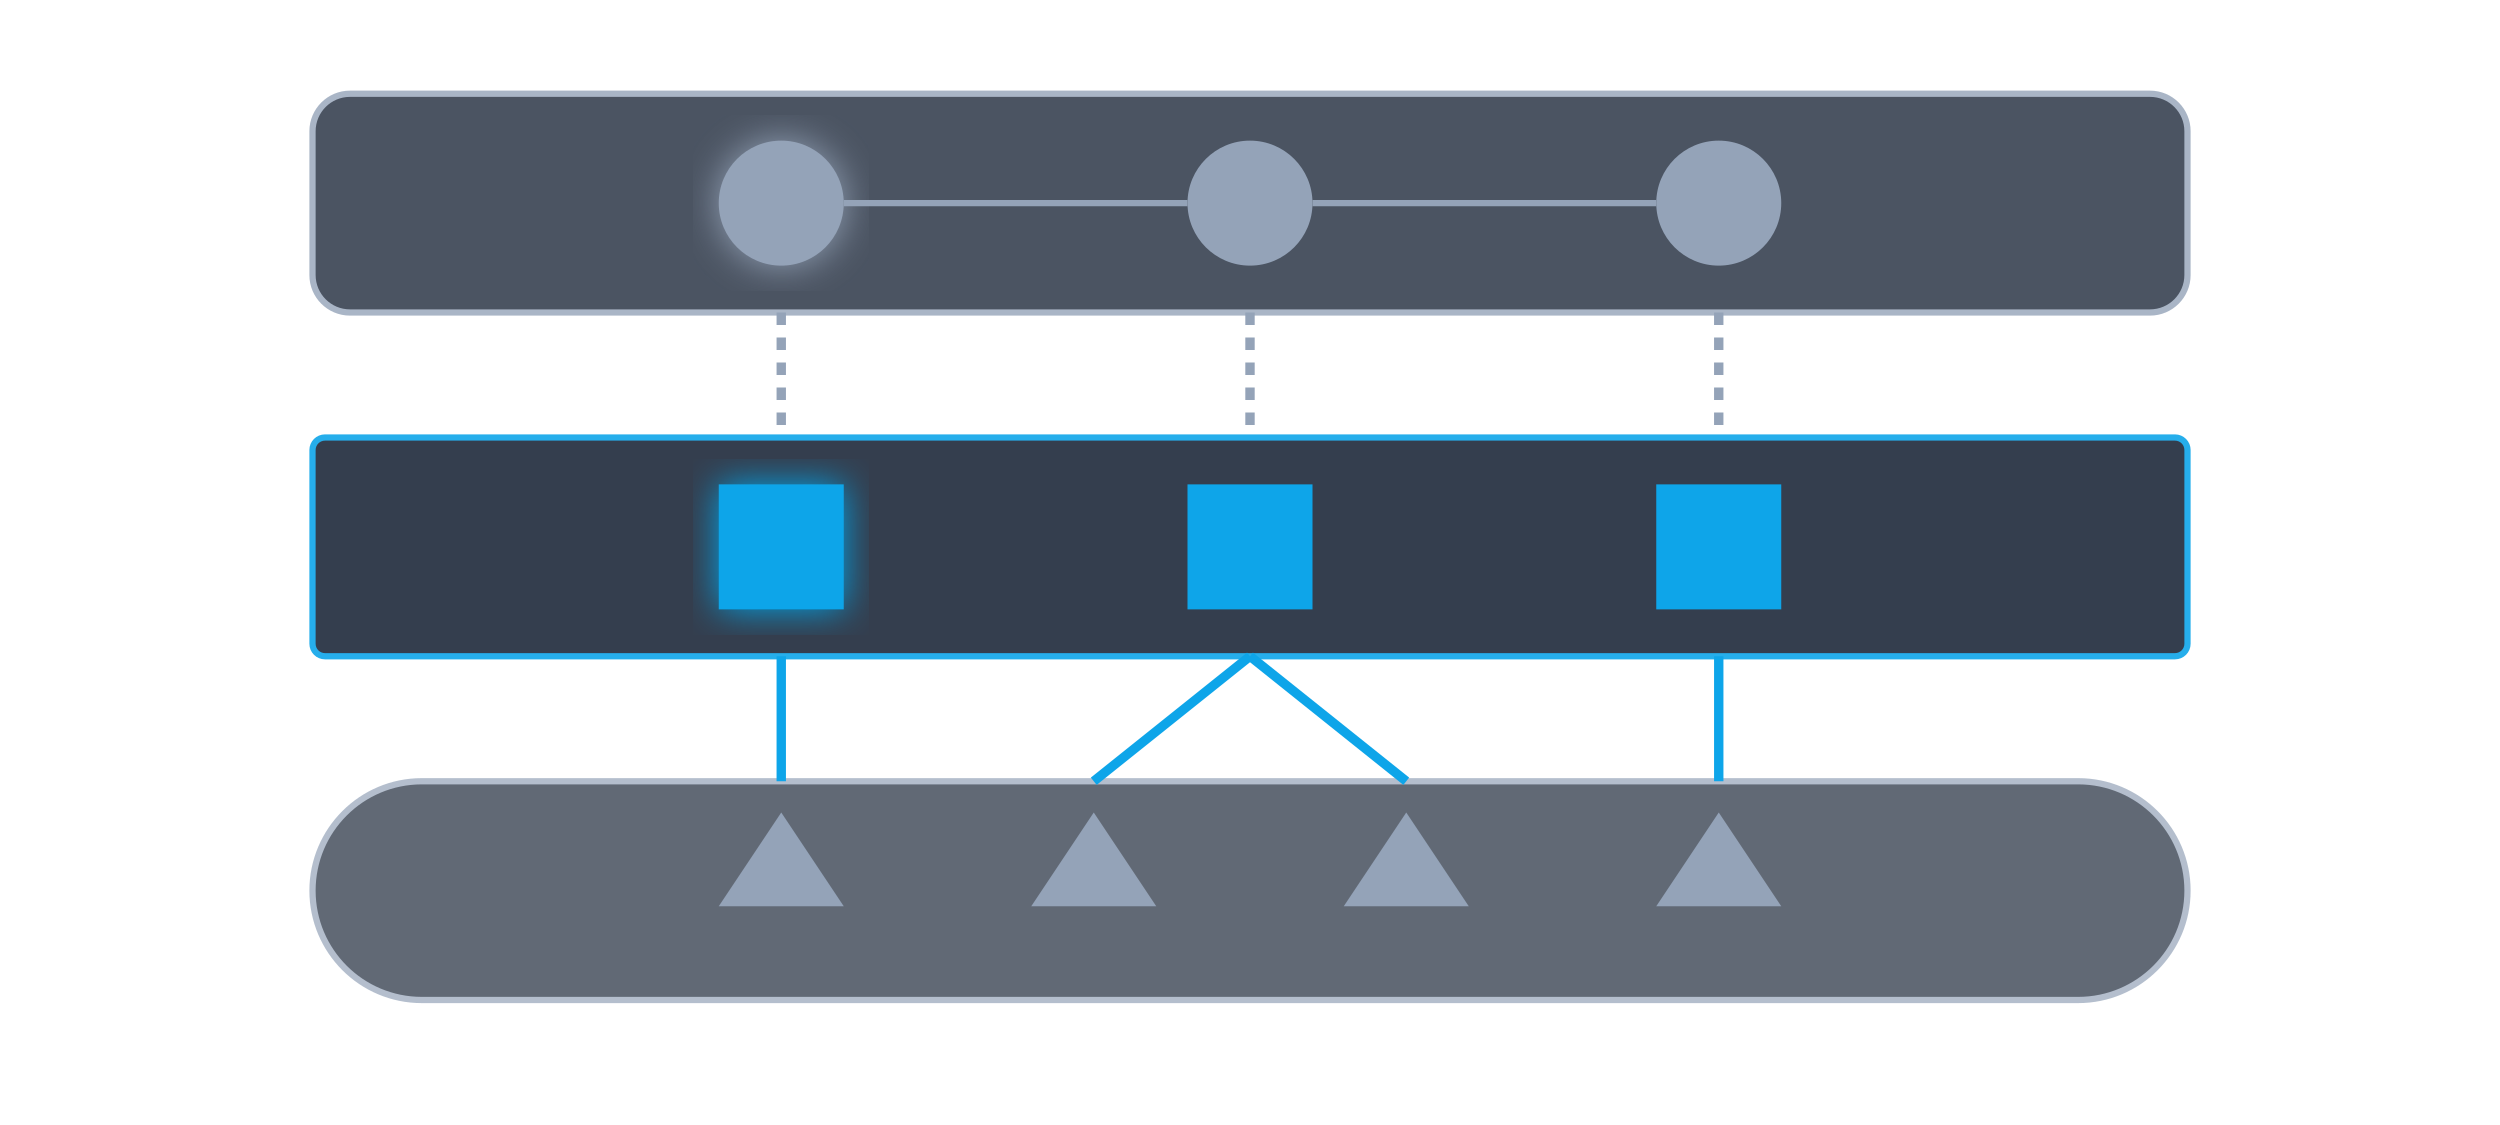
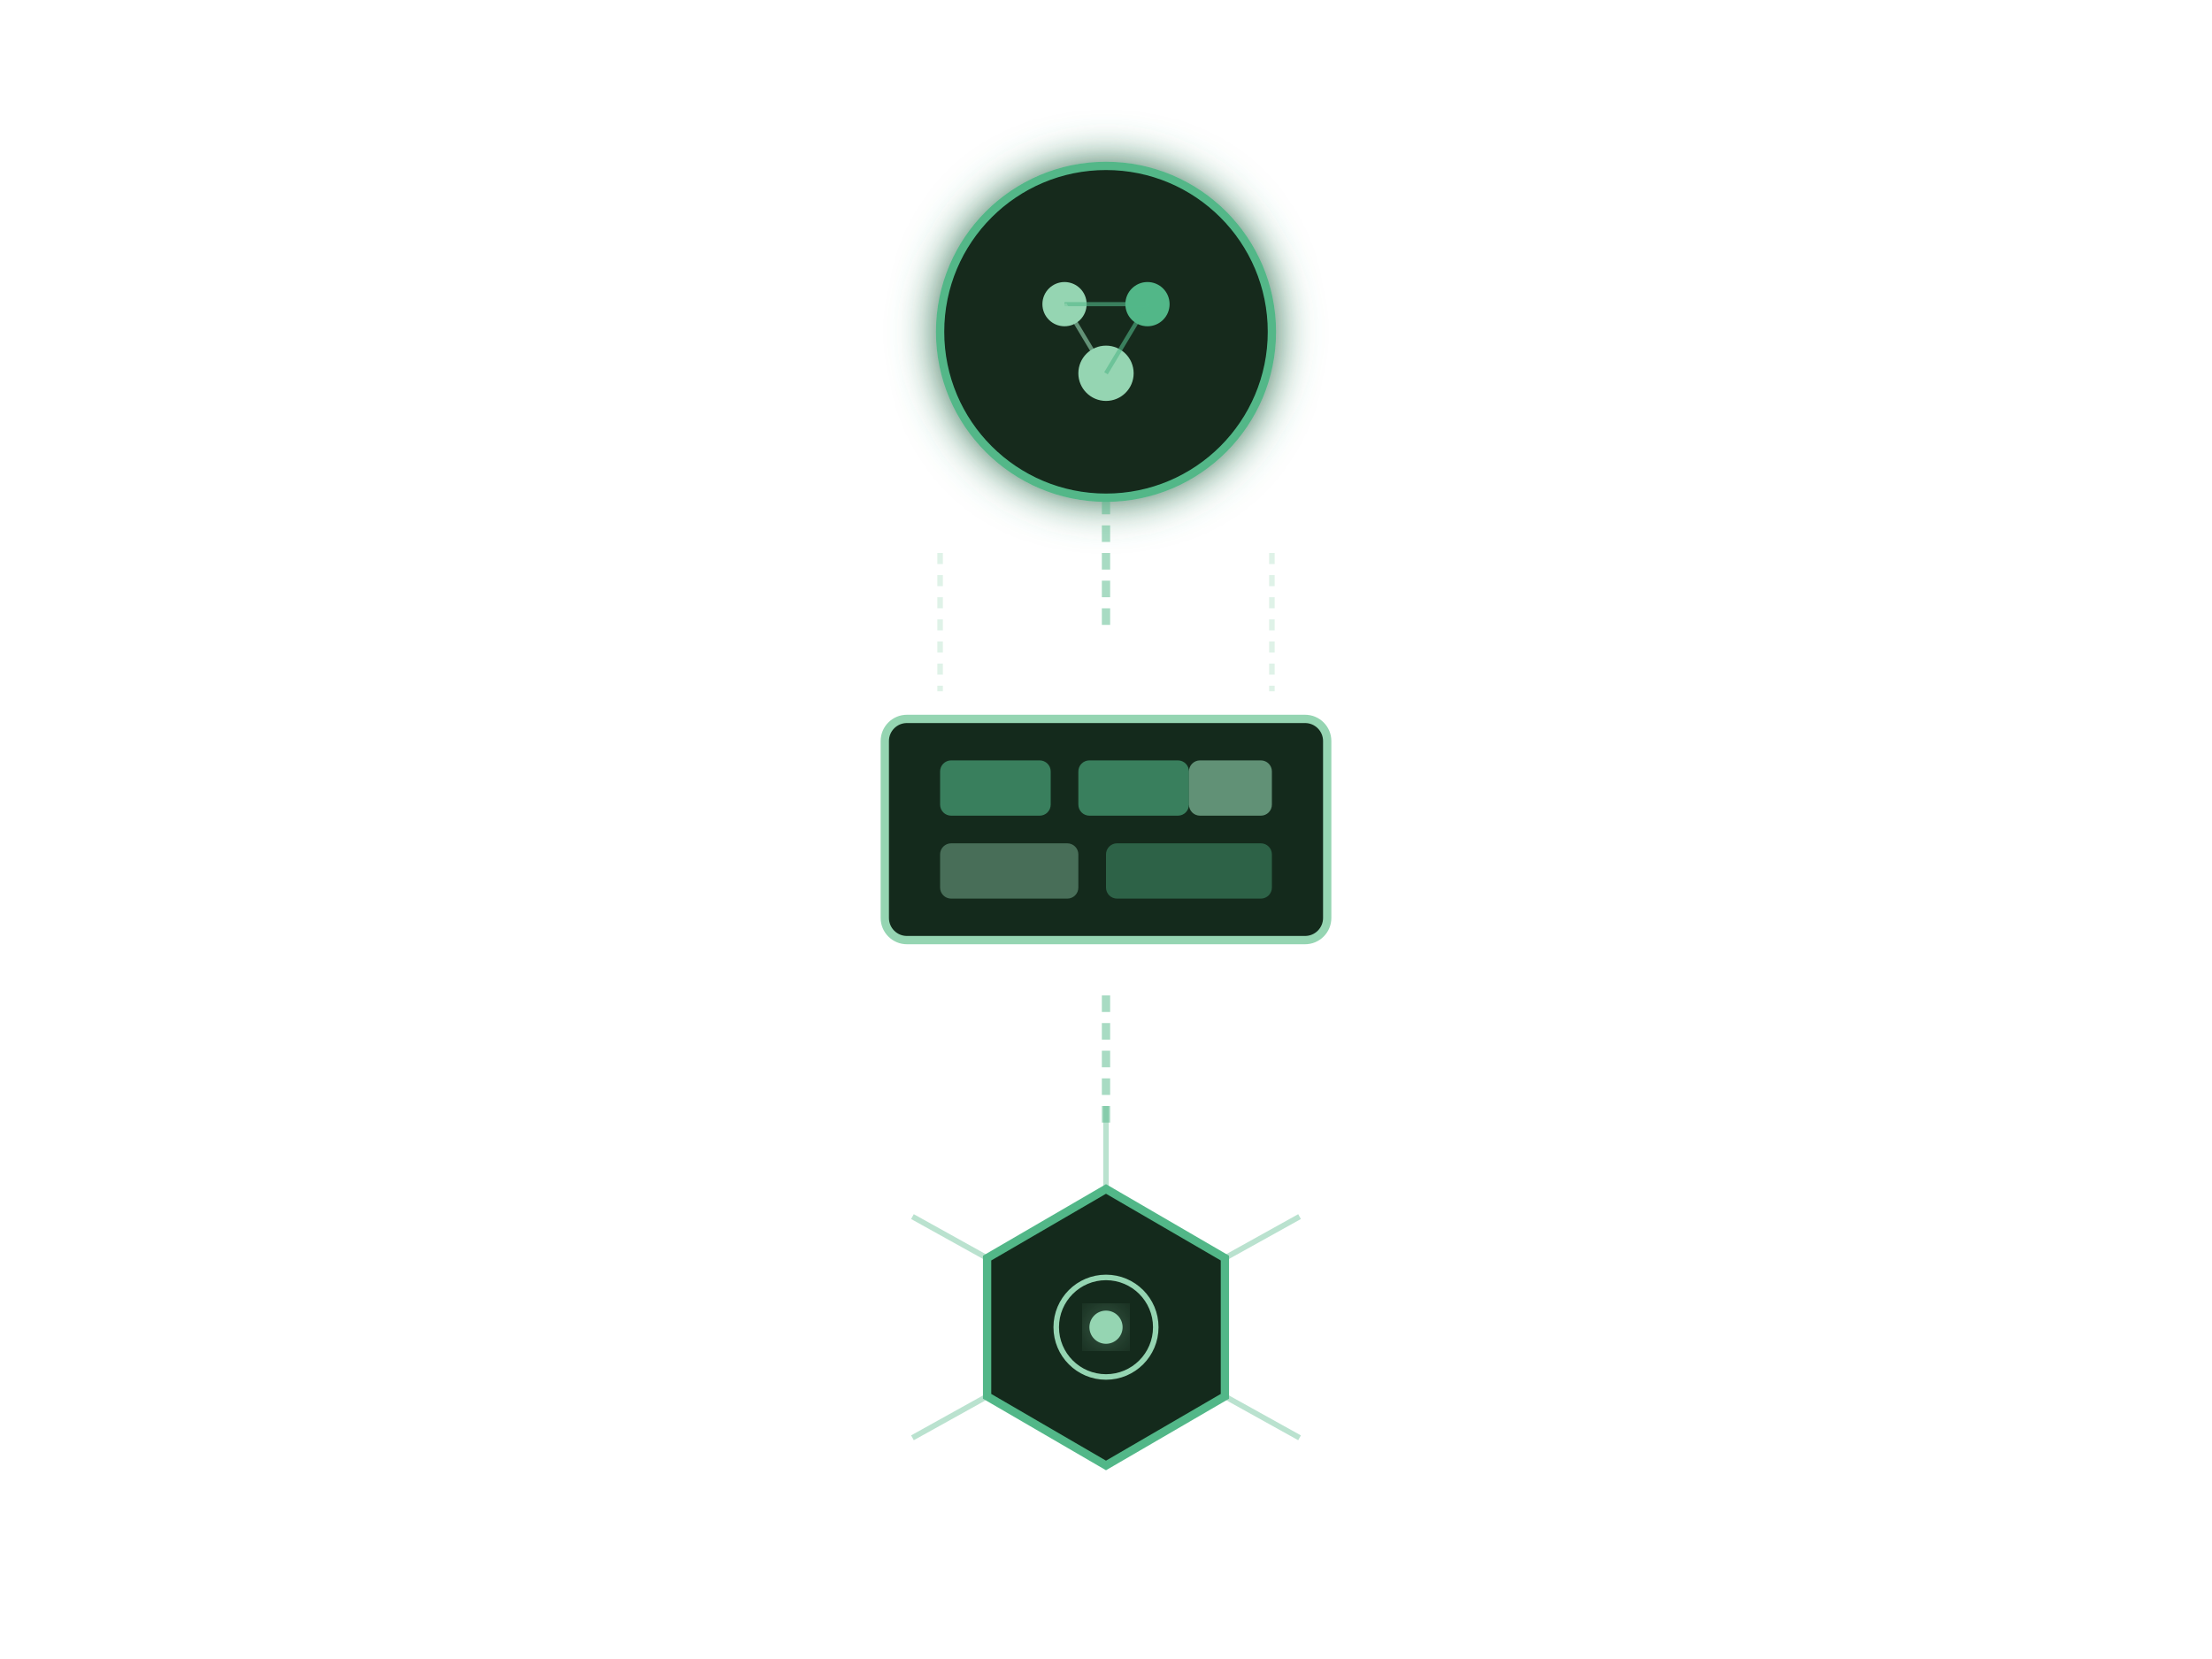
- <svg xmlns="http://www.w3.org/2000/svg" viewBox="0 0 800 360" width="100%" height="100%">
+ <svg xmlns="http://www.w3.org/2000/svg" viewBox="0 0 800 600" width="100%" height="100%">
  <defs>
    <filter id="glow" x="-20%" y="-20%" width="140%" height="140%">
-       <feGaussianBlur stdDeviation="6" result="blur" />
+       <feGaussianBlur stdDeviation="8" result="blur" />
+       <feMerge>
+         <feMergeNode in="blur" />
+         <feMergeNode in="SourceGraphic" />
+       </feMerge>
+     </filter>
+     <filter id="soft-glow" x="-20%" y="-20%" width="140%" height="140%">
+       <feGaussianBlur stdDeviation="4" result="blur" />
      <feMerge>
        <feMergeNode in="blur" />
        <feMergeNode in="SourceGraphic" />
      </feMerge>
    </filter>
  </defs>
-   <rect x="100" y="30" width="600" height="70" rx="12" fill="#1e293b" stroke="#94a3b8" stroke-width="2" opacity="0.8" />
-   <circle cx="250" cy="65" r="20" fill="#94a3b8" filter="url(#glow)" />
-   <circle cx="400" cy="65" r="20" fill="#94a3b8" />
-   <circle cx="550" cy="65" r="20" fill="#94a3b8" />
-   <line x1="270" y1="65" x2="380" y2="65" stroke="#94a3b8" stroke-width="2" />
-   <line x1="420" y1="65" x2="530" y2="65" stroke="#94a3b8" stroke-width="2" />
-   <rect x="100" y="140" width="600" height="70" rx="4" fill="#1e293b" stroke="#0ea5e9" stroke-width="2" opacity="0.9" />
-   <rect x="230" y="155" width="40" height="40" fill="#0ea5e9" filter="url(#glow)" />
-   <rect x="380" y="155" width="40" height="40" fill="#0ea5e9" />
-   <rect x="530" y="155" width="40" height="40" fill="#0ea5e9" />
-   <rect x="100" y="250" width="600" height="70" rx="35" fill="#1e293b" stroke="#94a3b8" stroke-width="2" opacity="0.7" />
-   <polygon points="250,260 270,290 230,290" fill="#94a3b8" />
-   <polygon points="350,260 370,290 330,290" fill="#94a3b8" />
-   <polygon points="450,260 470,290 430,290" fill="#94a3b8" />
-   <polygon points="550,260 570,290 530,290" fill="#94a3b8" />
-   <line x1="250" y1="100" x2="250" y2="140" stroke="#94a3b8" stroke-width="3" stroke-dasharray="4" />
-   <line x1="400" y1="100" x2="400" y2="140" stroke="#94a3b8" stroke-width="3" stroke-dasharray="4" />
-   <line x1="550" y1="100" x2="550" y2="140" stroke="#94a3b8" stroke-width="3" stroke-dasharray="4" />
-   <line x1="250" y1="210" x2="250" y2="250" stroke="#0ea5e9" stroke-width="3" />
-   <line x1="400" y1="210" x2="350" y2="250" stroke="#0ea5e9" stroke-width="3" />
-   <line x1="400" y1="210" x2="450" y2="250" stroke="#0ea5e9" stroke-width="3" />
-   <line x1="550" y1="210" x2="550" y2="250" stroke="#0ea5e9" stroke-width="3" />
+   <g transform="translate(400, 120)">
+     <circle cx="0" cy="0" r="60" fill="#142a1c" stroke="#52b788" stroke-width="3" filter="url(#glow)" />
+     <circle cx="-15" cy="-10" r="8" fill="#95d5b2" />
+     <circle cx="15" cy="-10" r="8" fill="#52b788" />
+     <circle cx="0" cy="15" r="10" fill="#95d5b2" />
+     <line x1="-15" y1="-10" x2="15" y2="-10" stroke="#52b788" stroke-width="1.5" opacity="0.6" />
+     <line x1="-15" y1="-10" x2="0" y2="15" stroke="#95d5b2" stroke-width="1.5" opacity="0.6" />
+     <line x1="15" y1="-10" x2="0" y2="15" stroke="#52b788" stroke-width="1.5" opacity="0.6" />
+   </g>
+   <line x1="400" y1="180" x2="400" y2="230" stroke="#52b788" stroke-width="3" stroke-dasharray="6 4" opacity="0.5" />
+   <line x1="340" y1="200" x2="340" y2="250" stroke="#95d5b2" stroke-width="2" stroke-dasharray="4 4" opacity="0.3" />
+   <line x1="460" y1="200" x2="460" y2="250" stroke="#95d5b2" stroke-width="2" stroke-dasharray="4 4" opacity="0.3" />
+   <g transform="translate(400, 300)">
+     <rect x="-80" y="-40" width="160" height="80" rx="8" fill="#142a1c" stroke="#95d5b2" stroke-width="3" />
+     <rect x="-60" y="-25" width="40" height="20" rx="4" fill="#52b788" opacity="0.6" />
+     <rect x="-10" y="-25" width="40" height="20" rx="4" fill="#52b788" opacity="0.6" />
+     <rect x="30" y="-25" width="30" height="20" rx="4" fill="#95d5b2" opacity="0.6" />
+     <rect x="-60" y="5" width="50" height="20" rx="4" fill="#95d5b2" opacity="0.4" />
+     <rect x="0" y="5" width="60" height="20" rx="4" fill="#52b788" opacity="0.4" />
+   </g>
+   <line x1="400" y1="360" x2="400" y2="410" stroke="#52b788" stroke-width="3" stroke-dasharray="6 4" opacity="0.5" />
+   <g transform="translate(400, 480)">
+     <polygon points="0,-50 43,-25 43,25 0,50 -43,25 -43,-25" fill="#142a1c" stroke="#52b788" stroke-width="3" />
+     <circle cx="0" cy="0" r="18" fill="#142a1c" stroke="#95d5b2" stroke-width="2" />
+     <circle cx="0" cy="0" r="6" fill="#95d5b2" filter="url(#glow)" />
+     <line x1="0" y1="-50" x2="0" y2="-80" stroke="#52b788" stroke-width="2" opacity="0.4" />
+     <line x1="43" y1="-25" x2="70" y2="-40" stroke="#52b788" stroke-width="2" opacity="0.4" />
+     <line x1="43" y1="25" x2="70" y2="40" stroke="#52b788" stroke-width="2" opacity="0.4" />
+     <line x1="-43" y1="-25" x2="-70" y2="-40" stroke="#52b788" stroke-width="2" opacity="0.4" />
+     <line x1="-43" y1="25" x2="-70" y2="40" stroke="#52b788" stroke-width="2" opacity="0.4" />
+   </g>
</svg>
